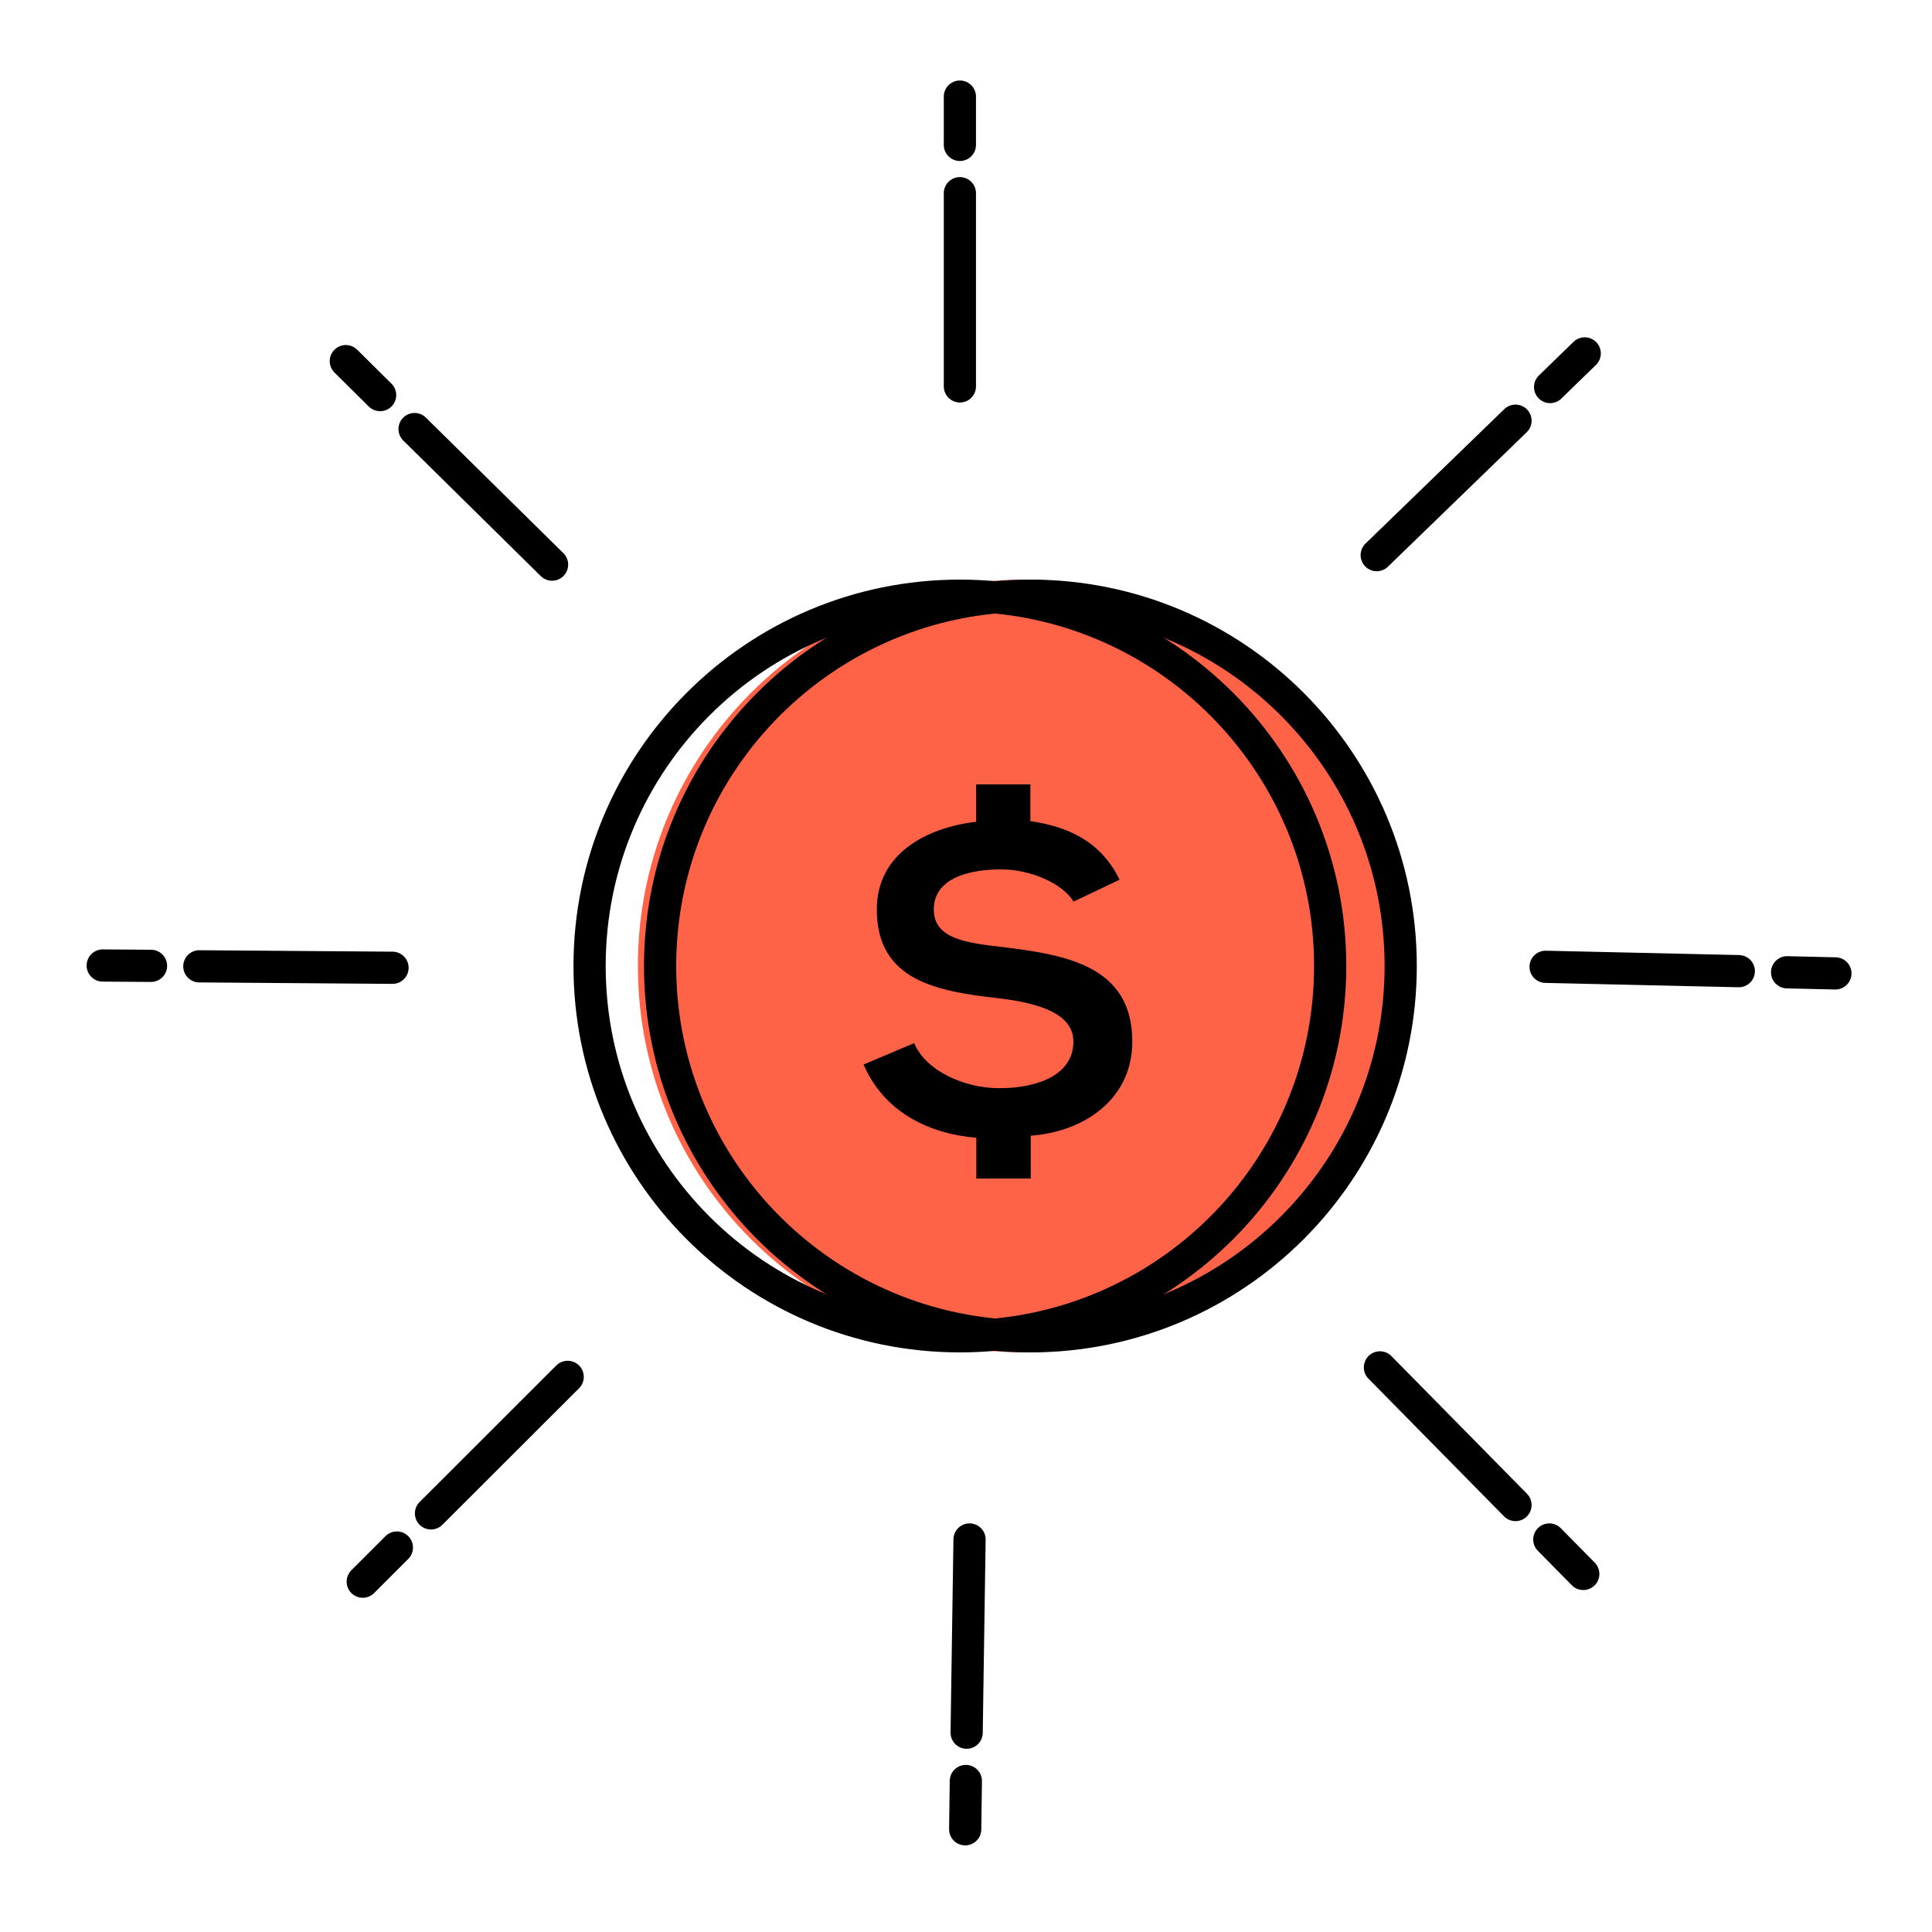
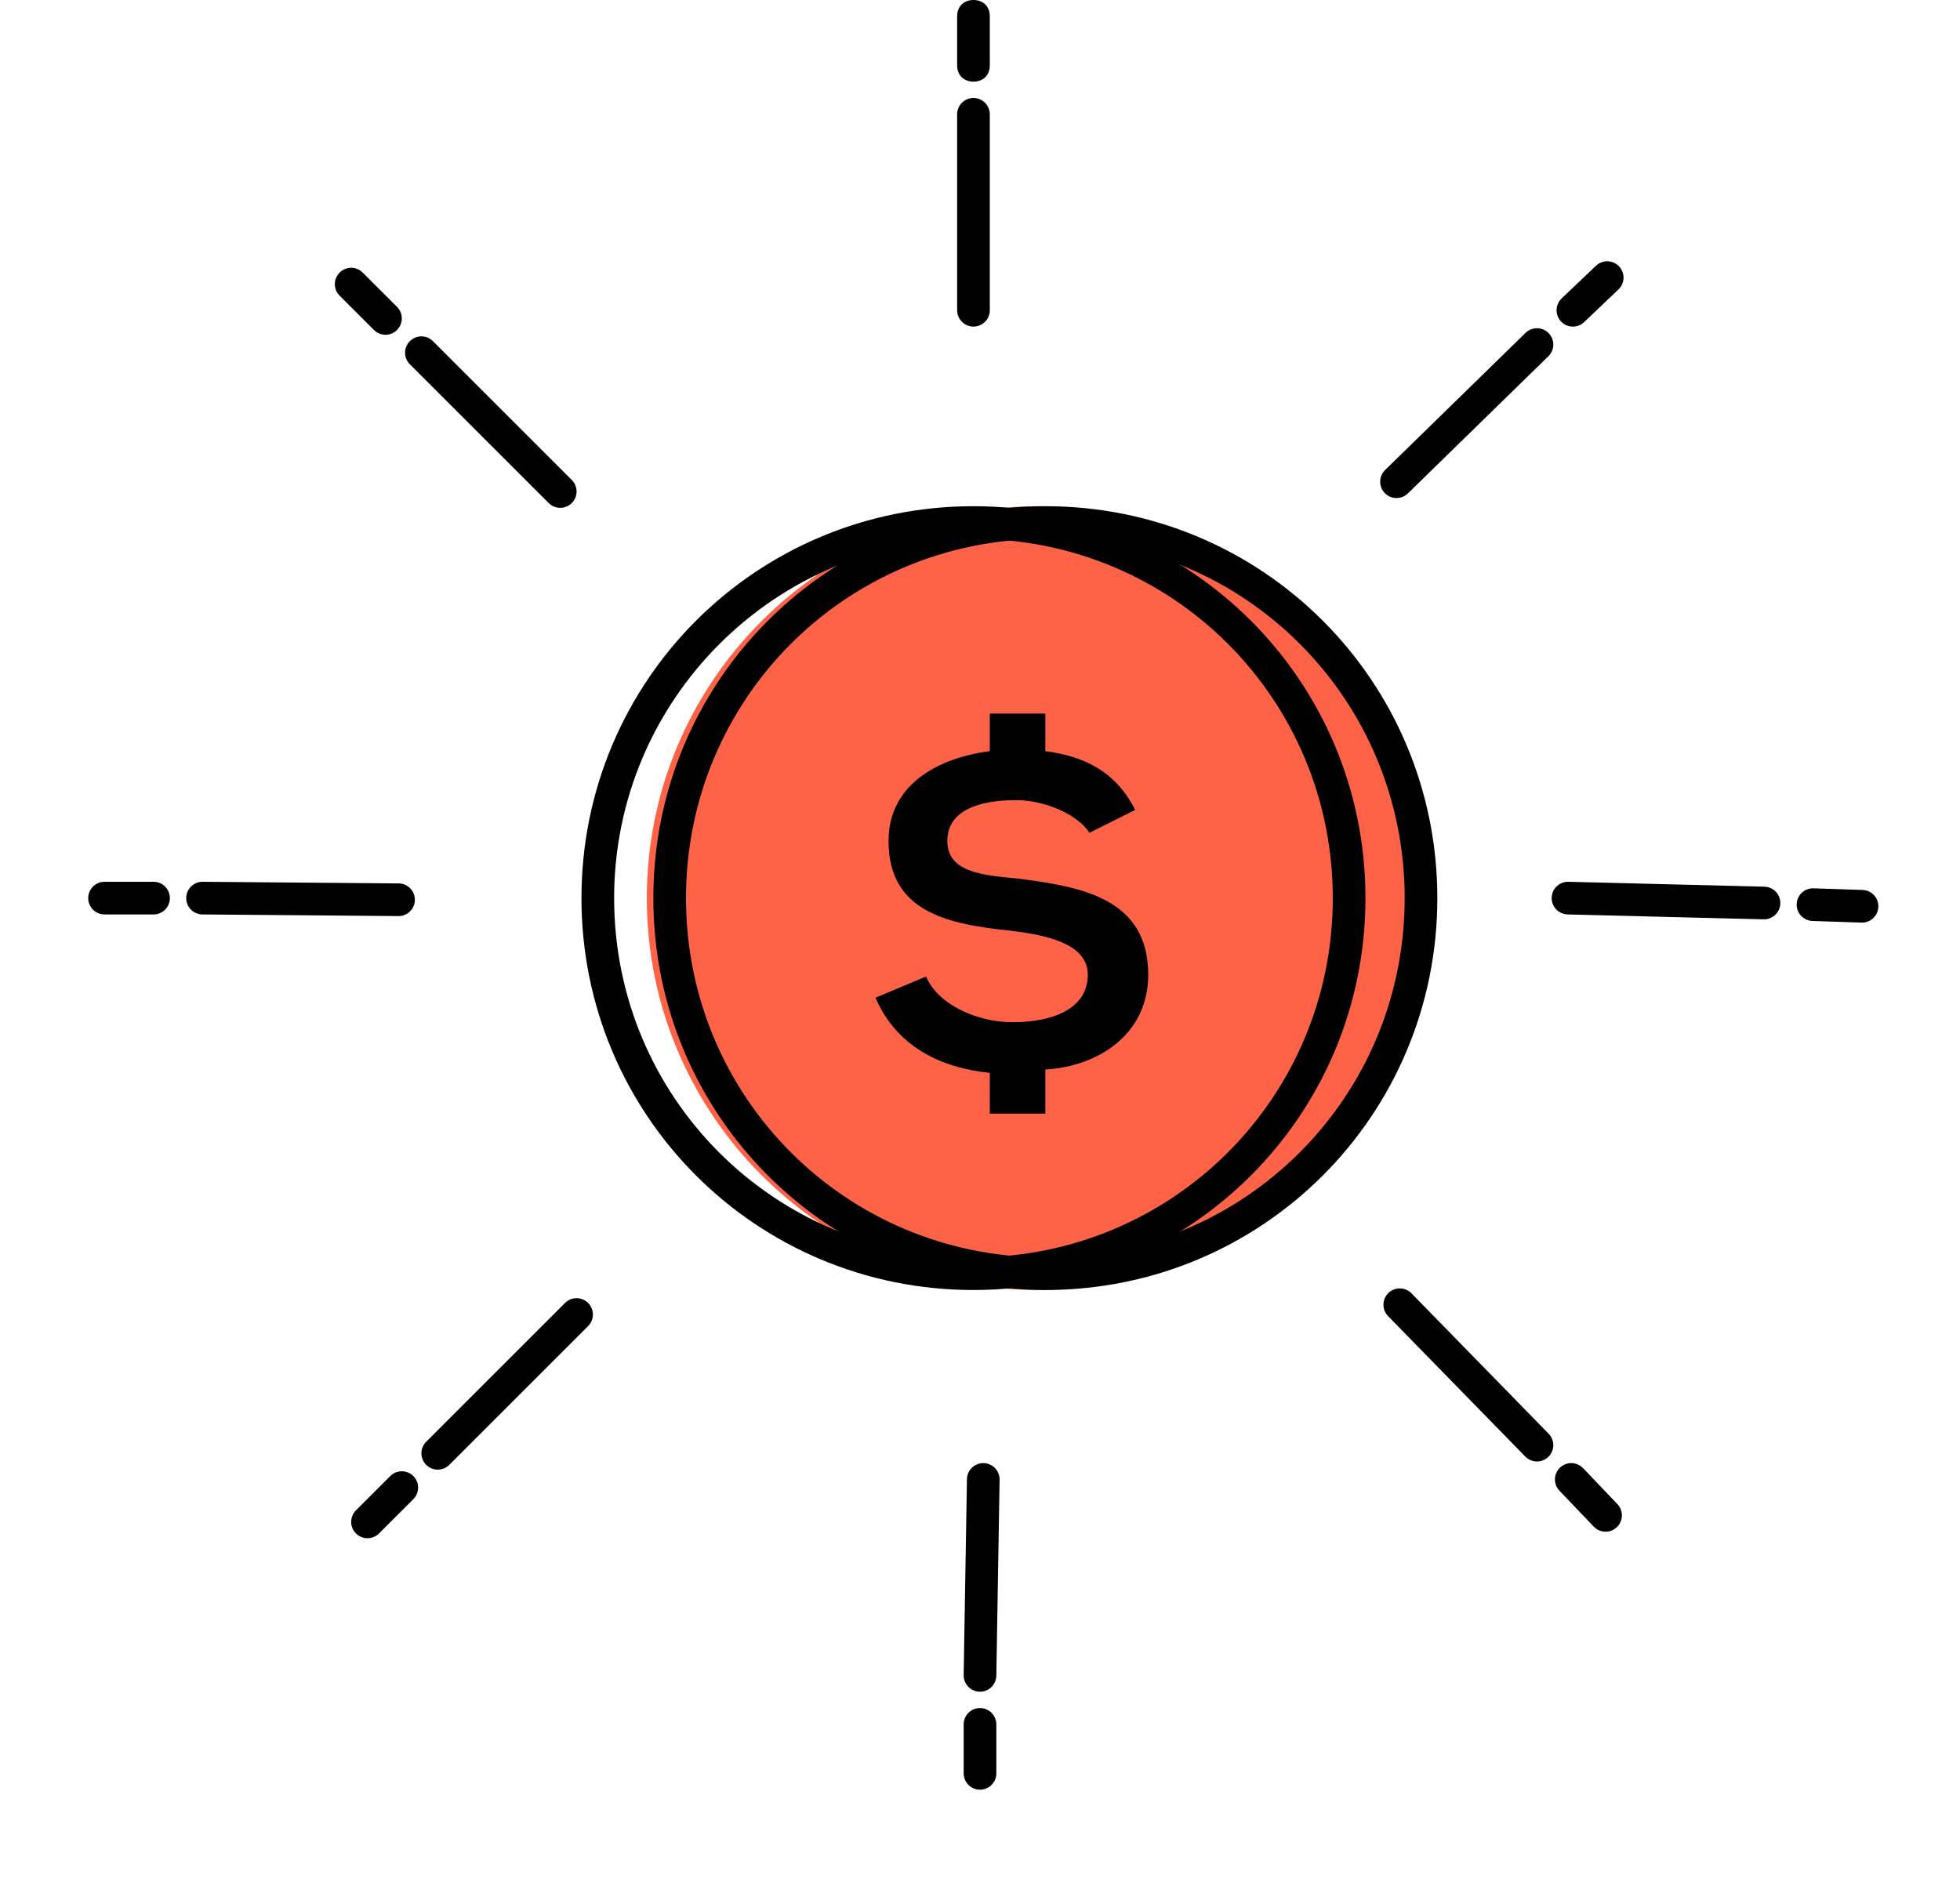
- <svg xmlns="http://www.w3.org/2000/svg" viewBox="0 0 120 120">
-   <line x1="59.95" y1="113.62" x2="59.99" y2="110.62" style="fill:none;stroke:#000;stroke-linecap:round;stroke-linejoin:round;stroke-width:2px" />
-   <circle cx="63.62" cy="60" r="24" style="fill:tomato" />
-   <path d="M59.62,38a22,22,0,1,1-22,22,22,22,0,0,1,22-22m0-2a24,24,0,1,0,24,24,24,24,0,0,0-24-24Z" />
-   <path d="M64,38A22,22,0,1,1,42,60,22,22,0,0,1,64,38m0-2A24,24,0,1,0,88,60,24,24,0,0,0,64,36Z" />
-   <line x1="59.62" y1="12" x2="59.62" y2="24" style="fill:none;stroke:#000;stroke-linecap:round;stroke-linejoin:round;stroke-width:2px" />
-   <line x1="59.62" y1="6" x2="59.62" y2="9" style="fill:none;stroke:#000;stroke-linecap:round;stroke-linejoin:round;stroke-width:2px" />
-   <line x1="12.38" y1="60.02" x2="24.38" y2="60.11" style="fill:none;stroke:#000;stroke-linecap:round;stroke-linejoin:round;stroke-width:2px" />
-   <line x1="6.38" y1="59.97" x2="9.38" y2="59.99" style="fill:none;stroke:#000;stroke-linecap:round;stroke-linejoin:round;stroke-width:2px" />
-   <line x1="60.04" y1="107.62" x2="60.22" y2="95.62" style="fill:none;stroke:#000;stroke-linecap:round;stroke-linejoin:round;stroke-width:2px" />
-   <line x1="108" y1="60.32" x2="96" y2="60.05" style="fill:none;stroke:#000;stroke-linecap:round;stroke-linejoin:round;stroke-width:2px" />
-   <line x1="114" y1="60.46" x2="111" y2="60.39" style="fill:none;stroke:#000;stroke-linecap:round;stroke-linejoin:round;stroke-width:2px" />
-   <line x1="25.75" y1="26.65" x2="34.29" y2="35.07" style="fill:none;stroke:#000;stroke-linecap:round;stroke-linejoin:round;stroke-width:2px" />
-   <line x1="21.48" y1="22.43" x2="23.61" y2="24.54" style="fill:none;stroke:#000;stroke-linecap:round;stroke-linejoin:round;stroke-width:2px" />
-   <line x1="26.77" y1="94" x2="35.26" y2="85.52" style="fill:none;stroke:#000;stroke-linecap:round;stroke-linejoin:round;stroke-width:2px" />
-   <line x1="22.53" y1="98.24" x2="24.65" y2="96.12" style="fill:none;stroke:#000;stroke-linecap:round;stroke-linejoin:round;stroke-width:2px" />
-   <line x1="94.13" y1="93.48" x2="85.71" y2="84.93" style="fill:none;stroke:#000;stroke-linecap:round;stroke-linejoin:round;stroke-width:2px" />
-   <line x1="98.34" y1="97.76" x2="96.23" y2="95.62" style="fill:none;stroke:#000;stroke-linecap:round;stroke-linejoin:round;stroke-width:2px" />
-   <line x1="94.13" y1="26.13" x2="85.51" y2="34.48" style="fill:none;stroke:#000;stroke-linecap:round;stroke-linejoin:round;stroke-width:2px" />
-   <line x1="98.43" y1="21.95" x2="96.28" y2="24.04" style="fill:none;stroke:#000;stroke-linecap:round;stroke-linejoin:round;stroke-width:2px" />
-   <path d="M66.68,56C66,54.87,64,54,62.19,54,60,54,58,54.63,58,56.49s2.1,2.08,4.33,2.34c3.89.48,8,1.17,8,5.86,0,3.59-3,5.61-6.31,5.85V73.2H60.64V70.67c-3-.26-5.74-1.62-7-4.55l3.14-1.33c.71,1.7,3.08,2.8,5.29,2.8,2.39,0,4.6-.83,4.6-2.9,0-1.76-2.21-2.4-4.68-2.69-3.8-.43-7.53-1.09-7.53-5.51,0-3.48,3.09-5.08,6.17-5.45V48.72H64V51c2.26.34,4.34,1.19,5.54,3.64Z" />
+ <svg xmlns="http://www.w3.org/2000/svg" version="1.1" id="Layer_1" x="0px" y="0px" viewBox="0 0 120 115" style="enable-background:new 0 0 120 115;" xml:space="preserve">
+   <style type="text/css">
+ 	.st0{fill:none;stroke:#000000;stroke-width:2;stroke-linecap:round;stroke-linejoin:round;}
+ 	.st1{fill:#FF6347;}
+ </style>
+   <line class="st0" x1="60" y1="108.6" x2="60" y2="105.6" />
+   <circle class="st1" cx="63.6" cy="55" r="24" />
+   <path d="M59.6,33c12.2,0,22,9.8,22,22s-9.8,22-22,22s-22-9.8-22-22S47.5,33,59.6,33 M59.6,31c-13.3,0-24,10.7-24,24s10.7,24,24,24  s24-10.7,24-24l0,0C83.6,41.7,72.9,31,59.6,31z" />
+   <path d="M64,33c12.2,0,22,9.8,22,22s-9.8,22-22,22s-22-9.8-22-22S51.8,33,64,33 M64,31c-13.3,0-24,10.7-24,24s10.7,24,24,24  s24-10.7,24-24S77.3,31,64,31z" />
+   <line class="st0" x1="59.6" y1="7" x2="59.6" y2="19" />
+   <g>
+     <path d="M59.6,5c-0.6,0-1-0.4-1-1V1c0-0.6,0.4-1,1-1s1,0.4,1,1v3C60.6,4.6,60.2,5,59.6,5z" />
+   </g>
+   <line class="st0" x1="12.4" y1="55" x2="24.4" y2="55.1" />
+   <line class="st0" x1="6.4" y1="55" x2="9.4" y2="55" />
+   <line class="st0" x1="60" y1="102.6" x2="60.2" y2="90.6" />
+   <line class="st0" x1="108" y1="55.3" x2="96" y2="55" />
+   <line class="st0" x1="114" y1="55.5" x2="111" y2="55.4" />
+   <line class="st0" x1="25.8" y1="21.6" x2="34.3" y2="30.1" />
+   <line class="st0" x1="21.5" y1="17.4" x2="23.6" y2="19.5" />
+   <line class="st0" x1="26.8" y1="89" x2="35.3" y2="80.5" />
+   <line class="st0" x1="22.5" y1="93.2" x2="24.6" y2="91.1" />
+   <line class="st0" x1="94.1" y1="88.5" x2="85.7" y2="79.9" />
+   <line class="st0" x1="98.3" y1="92.8" x2="96.2" y2="90.6" />
+   <line class="st0" x1="94.1" y1="21.1" x2="85.5" y2="29.5" />
+   <line class="st0" x1="98.4" y1="17" x2="96.3" y2="19" />
+   <path d="M66.7,51c-0.7-1.1-2.7-2-4.5-2C60,49,58,49.6,58,51.5s2.1,2.1,4.3,2.3c3.9,0.5,8,1.2,8,5.9c0,3.6-3,5.6-6.3,5.8v2.7h-3.4  v-2.5c-3-0.3-5.7-1.6-7-4.6l3.1-1.3c0.7,1.7,3.1,2.8,5.3,2.8c2.4,0,4.6-0.8,4.6-2.9c0-1.8-2.2-2.4-4.7-2.7c-3.8-0.4-7.5-1.1-7.5-5.5  c0-3.5,3.1-5.1,6.2-5.5v-2.3H64V46c2.3,0.3,4.3,1.2,5.5,3.6L66.7,51z" />
</svg>
